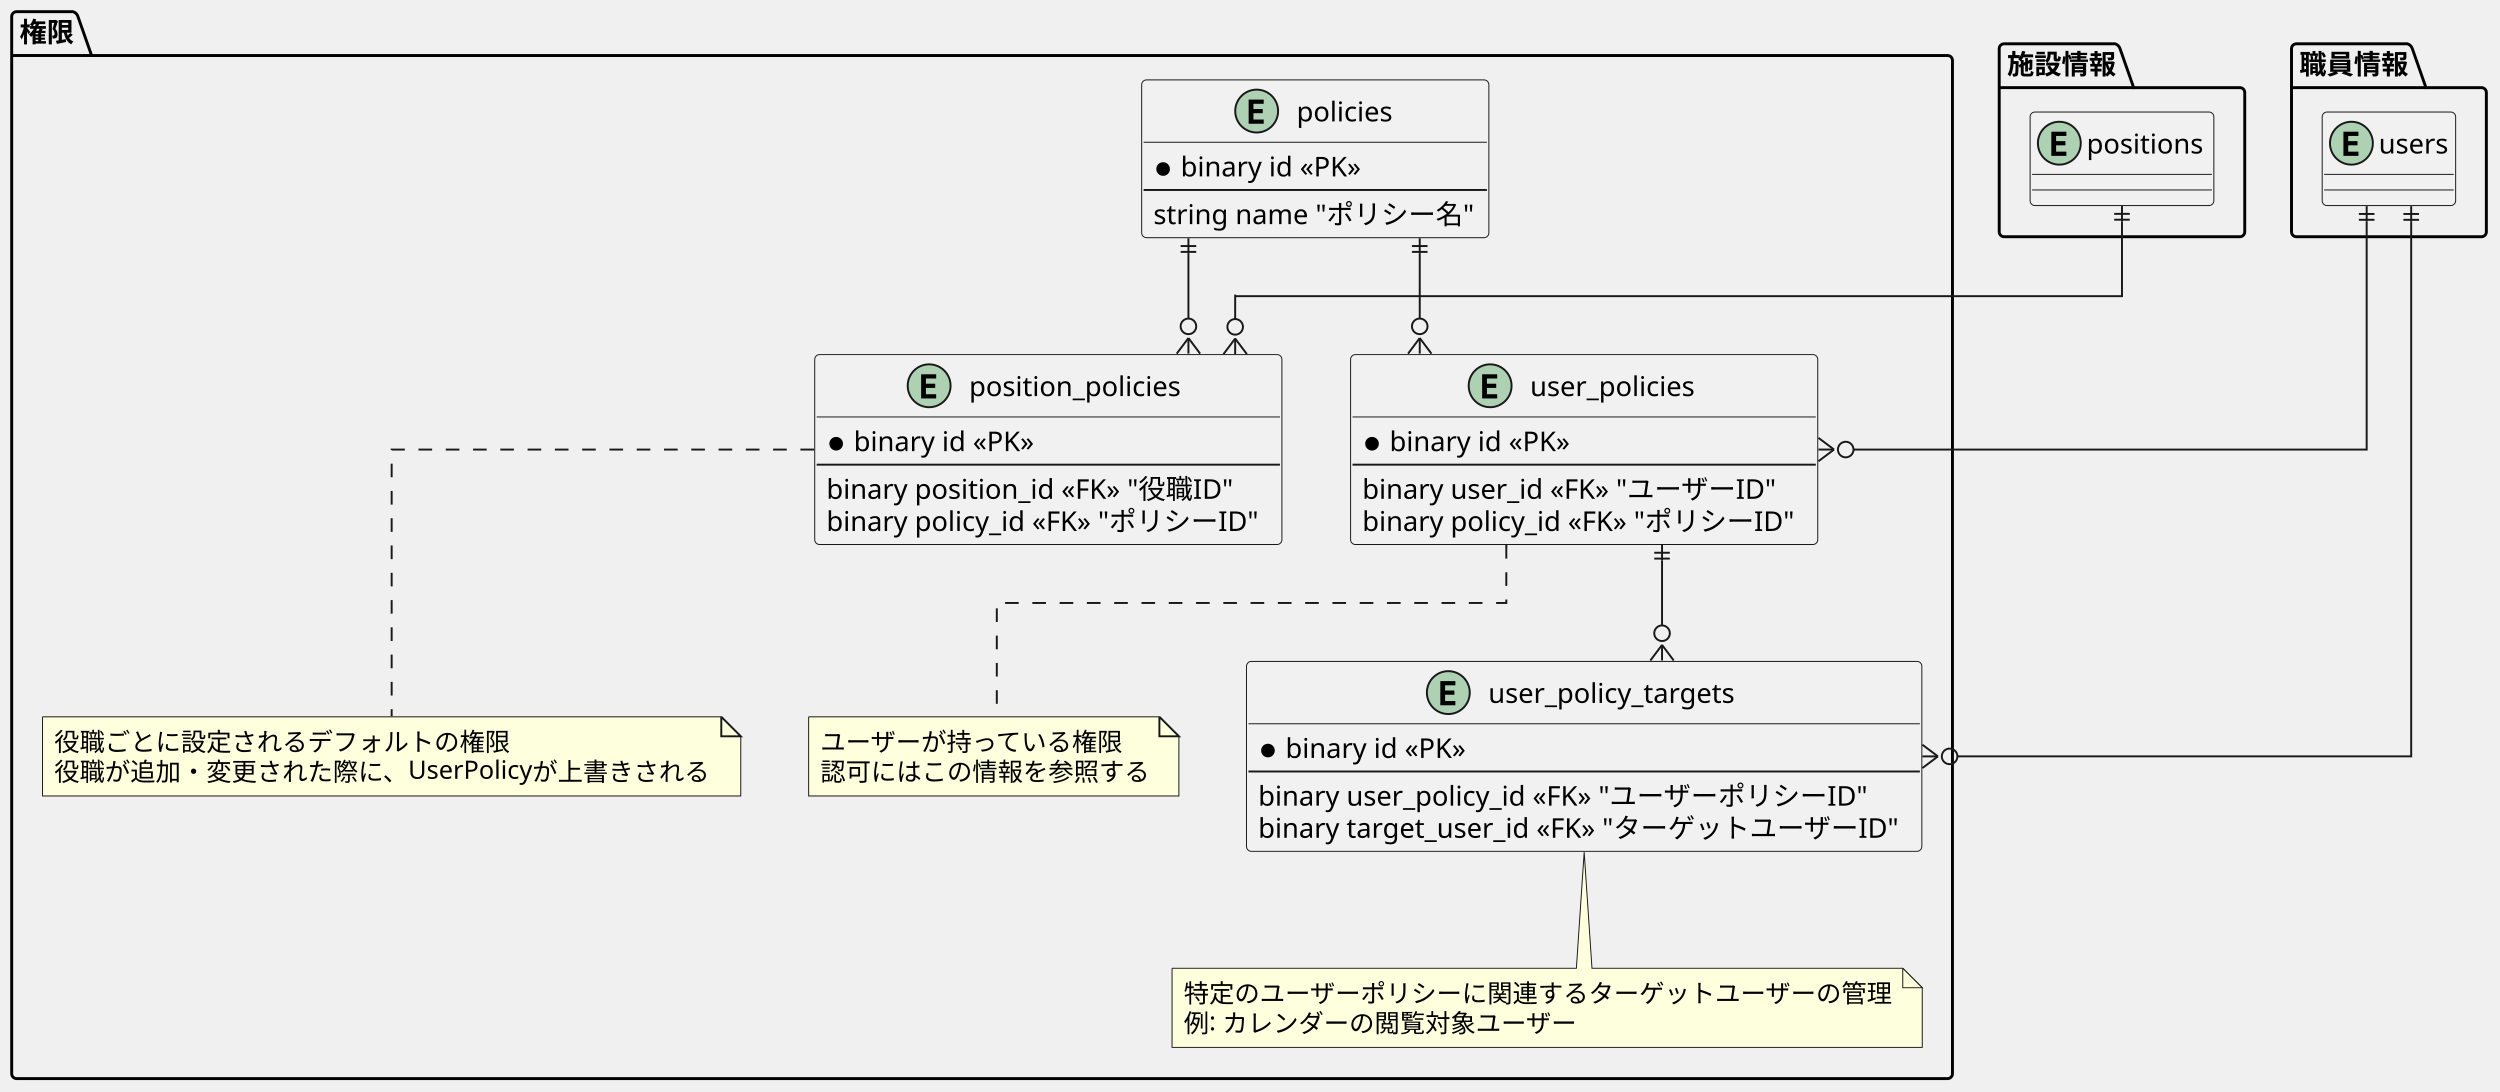
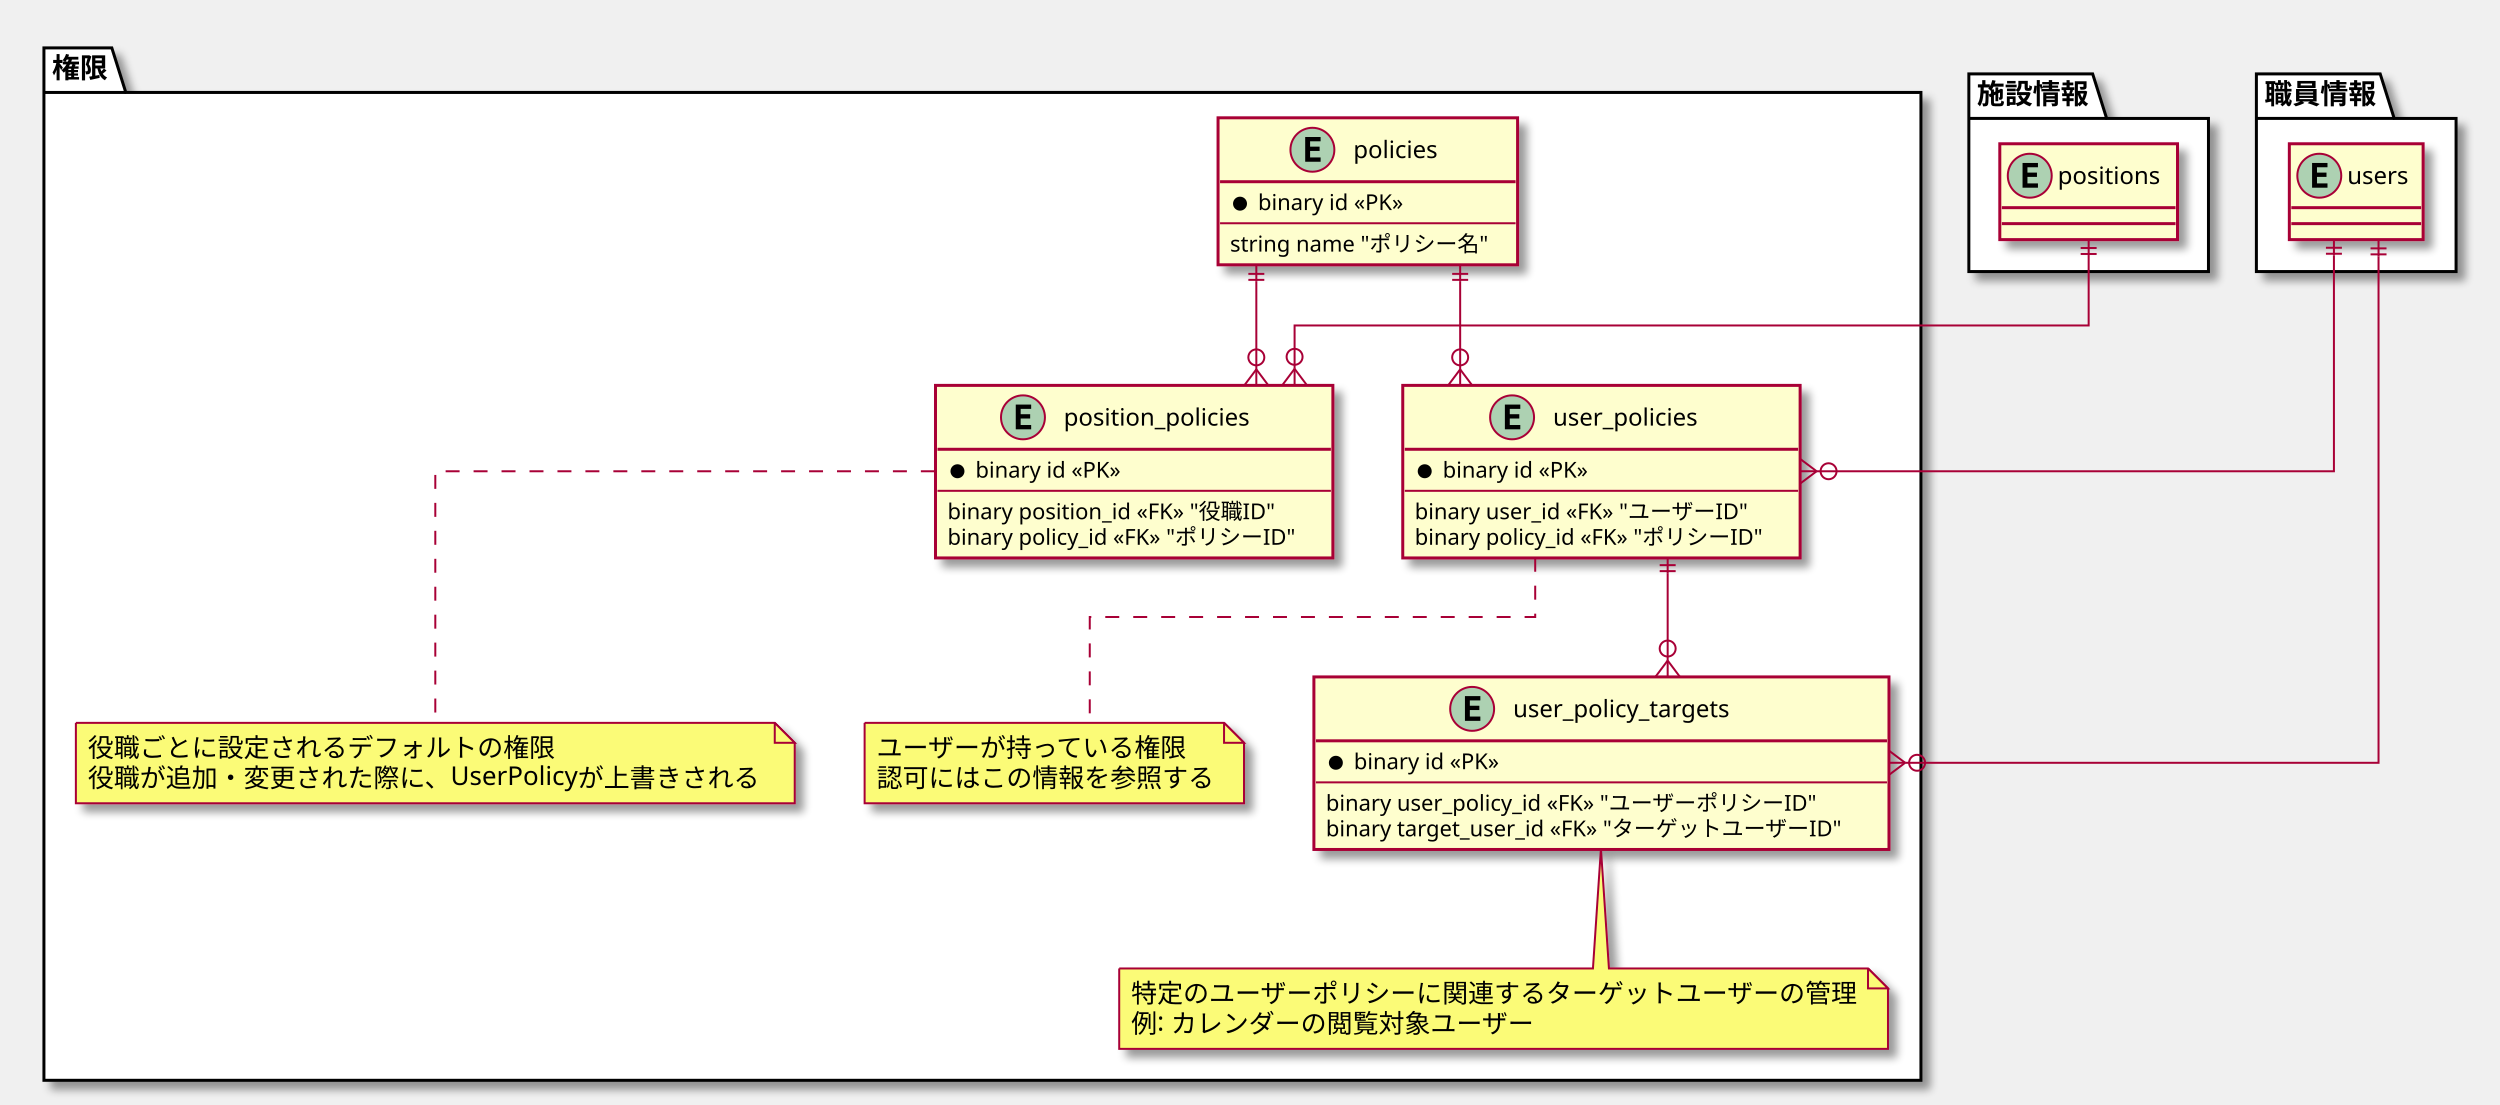
- <svg xmlns="http://www.w3.org/2000/svg" contentStyleType="text/css" height="560px" preserveAspectRatio="none" style="width:1283px;height:560px;background:#FFFFFF;" version="1.1" viewBox="0 0 1283 560" width="1283px" zoomAndPan="magnify">
-   <defs />
+ <svg xmlns="http://www.w3.org/2000/svg" contentScriptType="application/ecmascript" contentStyleType="text/css" height="553px" preserveAspectRatio="none" style="width:1252px;height:553px;" version="1.1" viewBox="0 0 1252 553" width="1252px" zoomAndPan="magnify">
+   <defs>
+     <filter height="300%" id="f13rucqhworear" width="300%" x="-1" y="-1">
+       <feGaussianBlur result="blurOut" stdDeviation="2.0" />
+       <feColorMatrix in="blurOut" result="blurOut2" type="matrix" values="0 0 0 0 0 0 0 0 0 0 0 0 0 0 0 0 0 0 .4 0" />
+       <feOffset dx="4.0" dy="4.0" in="blurOut2" result="blurOut3" />
+       <feBlend in="SourceGraphic" in2="blurOut3" mode="normal" />
+     </filter>
+   </defs>
  <g>
-     <g id="cluster_権限">
-       <path d="M8.5,6 L37.5,6 A3.75,3.75 0 0 1 40,8.5 L47,28.488 L999.5,28.488 A2.5,2.5 0 0 1 1002,30.988 L1002,551.03 A2.5,2.5 0 0 1 999.5,553.53 L8.5,553.53 A2.5,2.5 0 0 1 6,551.03 L6,8.5 A2.5,2.5 0 0 1 8.5,6 " fill="none" style="stroke:#000000;stroke-width:1.5;" />
-       <line style="stroke:#000000;stroke-width:1.5;" x1="6" x2="47" y1="28.488" y2="28.488" />
-       <text fill="#000000" font-family="sans-serif" font-size="14" font-weight="bold" lengthAdjust="spacing" textLength="28" x="10" y="21.535">権限</text>
-     </g>
-     <g id="cluster_職員情報">
-       <path d="M1178.5,22.49 L1235.5,22.49 A3.75,3.75 0 0 1 1238,24.99 L1245,44.978 L1273.5,44.978 A2.5,2.5 0 0 1 1276,47.478 L1276,118.99 A2.5,2.5 0 0 1 1273.5,121.49 L1178.5,121.49 A2.5,2.5 0 0 1 1176,118.99 L1176,24.99 A2.5,2.5 0 0 1 1178.5,22.49 " fill="none" style="stroke:#000000;stroke-width:1.5;" />
-       <line style="stroke:#000000;stroke-width:1.5;" x1="1176" x2="1245" y1="44.978" y2="44.978" />
-       <text fill="#000000" font-family="sans-serif" font-size="14" font-weight="bold" lengthAdjust="spacing" textLength="56" x="1180" y="38.025">職員情報</text>
-     </g>
-     <g id="cluster_施設情報">
-       <path d="M1028.5,22.49 L1085.5,22.49 A3.75,3.75 0 0 1 1088,24.99 L1095,44.978 L1149.5,44.978 A2.5,2.5 0 0 1 1152,47.478 L1152,118.99 A2.5,2.5 0 0 1 1149.5,121.49 L1028.5,121.49 A2.5,2.5 0 0 1 1026,118.99 L1026,24.99 A2.5,2.5 0 0 1 1028.5,22.49 " fill="none" style="stroke:#000000;stroke-width:1.5;" />
-       <line style="stroke:#000000;stroke-width:1.5;" x1="1026" x2="1095" y1="44.978" y2="44.978" />
-       <text fill="#000000" font-family="sans-serif" font-size="14" font-weight="bold" lengthAdjust="spacing" textLength="56" x="1030" y="38.025">施設情報</text>
-     </g>
-     <g id="elem_policies">
-       <rect codeLine="4" fill="#F1F1F1" height="80.977" id="policies" rx="2.5" ry="2.5" style="stroke:#181818;stroke-width:0.5;" width="178.175" x="585.91" y="41" />
-       <ellipse cx="644.918" cy="57" fill="#ADD1B2" rx="11" ry="11" style="stroke:#181818;stroke-width:1.0;" />
-       <path d="M648.532,63.5 L640.812,63.5 L640.812,51.107 L648.532,51.107 L648.532,53.265 L643.261,53.265 L643.261,55.938 L648.034,55.938 L648.034,58.096 L643.261,58.096 L643.261,61.342 L648.532,61.342 Z " fill="#000000" />
-       <text fill="#000000" font-family="sans-serif" font-size="14" lengthAdjust="spacing" textLength="51.659" x="665.418" y="62.291">policies</text>
-       <line style="stroke:#181818;stroke-width:0.5;" x1="586.91" x2="763.085" y1="73" y2="73" />
-       <ellipse cx="596.91" cy="86.744" fill="#000000" rx="3" ry="3" style="stroke:#000000;stroke-width:1.0;" />
-       <text fill="#000000" font-family="sans-serif" font-size="14" lengthAdjust="spacing" textLength="95.587" x="605.91" y="90.535">binary id «PK»</text>
-       <line style="stroke:#181818;stroke-width:1.0;" x1="586.91" x2="763.085" y1="97.488" y2="97.488" />
-       <text fill="#000000" font-family="sans-serif" font-size="14" lengthAdjust="spacing" textLength="166.175" x="591.91" y="115.023">string name "ポリシー名"</text>
-     </g>
-     <g id="elem_position_policies">
-       <rect codeLine="10" fill="#F1F1F1" height="97.465" id="position_policies" rx="2.5" ry="2.5" style="stroke:#181818;stroke-width:0.5;" width="239.753" x="418.12" y="181.98" />
-       <ellipse cx="476.834" cy="197.98" fill="#ADD1B2" rx="11" ry="11" style="stroke:#181818;stroke-width:1.0;" />
-       <path d="M480.448,204.48 L472.728,204.48 L472.728,192.087 L480.448,192.087 L480.448,194.245 L475.177,194.245 L475.177,196.918 L479.95,196.918 L479.95,199.076 L475.177,199.076 L475.177,202.322 L480.448,202.322 Z " fill="#000000" />
-       <text fill="#000000" font-family="sans-serif" font-size="14" lengthAdjust="spacing" textLength="113.825" x="497.334" y="203.271">position_policies</text>
-       <line style="stroke:#181818;stroke-width:0.5;" x1="419.12" x2="656.873" y1="213.98" y2="213.98" />
-       <ellipse cx="429.12" cy="227.724" fill="#000000" rx="3" ry="3" style="stroke:#000000;stroke-width:1.0;" />
-       <text fill="#000000" font-family="sans-serif" font-size="14" lengthAdjust="spacing" textLength="95.587" x="438.12" y="231.515">binary id «PK»</text>
-       <line style="stroke:#181818;stroke-width:1.0;" x1="419.12" x2="656.873" y1="238.468" y2="238.468" />
-       <text fill="#000000" font-family="sans-serif" font-size="14" lengthAdjust="spacing" textLength="214.929" x="424.12" y="256.003">binary position_id «FK» "役職ID"</text>
-       <text fill="#000000" font-family="sans-serif" font-size="14" lengthAdjust="spacing" textLength="227.753" x="424.12" y="272.492">binary policy_id «FK» "ポリシーID"</text>
-     </g>
-     <g id="elem_GMN5">
-       <path d="M21.83,367.87 L21.83,408.491 L380.163,408.491 L380.163,377.87 L370.163,367.87 L21.83,367.87 " fill="#FEFFDD" style="stroke:#181818;stroke-width:0.5;" />
-       <path d="M370.163,367.87 L370.163,377.87 L380.163,377.87 L370.163,367.87 " fill="#FEFFDD" style="stroke:#181818;stroke-width:1.0;" />
-       <text fill="#000000" font-family="sans-serif" font-size="13" lengthAdjust="spacing" textLength="234" x="27.83" y="385.438">役職ごとに設定されるデフォルトの権限</text>
-       <text fill="#000000" font-family="sans-serif" font-size="13" lengthAdjust="spacing" textLength="337.334" x="27.83" y="400.749">役職が追加・変更された際に、UserPolicyが上書きされる</text>
-     </g>
-     <g id="elem_user_policies">
-       <rect codeLine="21" fill="#F1F1F1" height="97.465" id="user_policies" rx="2.5" ry="2.5" style="stroke:#181818;stroke-width:0.5;" width="239.753" x="693.12" y="181.98" />
-       <ellipse cx="764.74" cy="197.98" fill="#ADD1B2" rx="11" ry="11" style="stroke:#181818;stroke-width:1.0;" />
-       <path d="M768.354,204.48 L760.635,204.48 L760.635,192.087 L768.354,192.087 L768.354,194.245 L763.083,194.245 L763.083,196.918 L767.856,196.918 L767.856,199.076 L763.083,199.076 L763.083,202.322 L768.354,202.322 Z " fill="#000000" />
-       <text fill="#000000" font-family="sans-serif" font-size="14" lengthAdjust="spacing" textLength="88.013" x="785.24" y="203.271">user_policies</text>
-       <line style="stroke:#181818;stroke-width:0.5;" x1="694.12" x2="931.873" y1="213.98" y2="213.98" />
-       <ellipse cx="704.12" cy="227.724" fill="#000000" rx="3" ry="3" style="stroke:#000000;stroke-width:1.0;" />
-       <text fill="#000000" font-family="sans-serif" font-size="14" lengthAdjust="spacing" textLength="95.587" x="713.12" y="231.515">binary id «PK»</text>
-       <line style="stroke:#181818;stroke-width:1.0;" x1="694.12" x2="931.873" y1="238.468" y2="238.468" />
-       <text fill="#000000" font-family="sans-serif" font-size="14" lengthAdjust="spacing" textLength="217.116" x="699.12" y="256.003">binary user_id «FK» "ユーザーID"</text>
-       <text fill="#000000" font-family="sans-serif" font-size="14" lengthAdjust="spacing" textLength="227.753" x="699.12" y="272.492">binary policy_id «FK» "ポリシーID"</text>
-     </g>
-     <g id="elem_GMN9">
-       <path d="M415,367.87 L415,408.491 L605,408.491 L605,377.87 L595,367.87 L415,367.87 " fill="#FEFFDD" style="stroke:#181818;stroke-width:0.5;" />
-       <path d="M595,367.87 L595,377.87 L605,377.87 L595,367.87 " fill="#FEFFDD" style="stroke:#181818;stroke-width:1.0;" />
-       <text fill="#000000" font-family="sans-serif" font-size="13" lengthAdjust="spacing" textLength="156" x="421" y="385.438">ユーザーが持っている権限</text>
-       <text fill="#000000" font-family="sans-serif" font-size="13" lengthAdjust="spacing" textLength="169" x="421" y="400.749">認可にはこの情報を参照する</text>
-     </g>
-     <g id="elem_user_policy_targets">
-       <rect codeLine="32" fill="#F1F1F1" height="97.465" id="user_policy_targets" rx="2.5" ry="2.5" style="stroke:#181818;stroke-width:0.5;" width="346.578" x="639.71" y="339.44" />
-       <ellipse cx="743.278" cy="355.44" fill="#ADD1B2" rx="11" ry="11" style="stroke:#181818;stroke-width:1.0;" />
-       <path d="M746.892,361.94 L739.172,361.94 L739.172,349.547 L746.892,349.547 L746.892,351.705 L741.621,351.705 L741.621,354.378 L746.394,354.378 L746.394,356.536 L741.621,356.536 L741.621,359.782 L746.892,359.782 Z " fill="#000000" />
-       <text fill="#000000" font-family="sans-serif" font-size="14" lengthAdjust="spacing" textLength="130.942" x="763.778" y="360.731">user_policy_targets</text>
-       <line style="stroke:#181818;stroke-width:0.5;" x1="640.71" x2="985.288" y1="371.44" y2="371.44" />
-       <ellipse cx="650.71" cy="385.184" fill="#000000" rx="3" ry="3" style="stroke:#000000;stroke-width:1.0;" />
-       <text fill="#000000" font-family="sans-serif" font-size="14" lengthAdjust="spacing" textLength="95.587" x="659.71" y="388.975">binary id «PK»</text>
-       <line style="stroke:#181818;stroke-width:1.0;" x1="640.71" x2="985.288" y1="395.928" y2="395.928" />
-       <text fill="#000000" font-family="sans-serif" font-size="14" lengthAdjust="spacing" textLength="320.106" x="645.71" y="413.463">binary user_policy_id «FK» "ユーザーポリシーID"</text>
-       <text fill="#000000" font-family="sans-serif" font-size="14" lengthAdjust="spacing" textLength="334.578" x="645.71" y="429.952">binary target_user_id «FK» "ターゲットユーザーID"</text>
-     </g>
-     <g id="elem_GMN13">
-       <path d="M601.5,496.91 L601.5,537.531 A0,0 0 0 0 601.5,537.531 L986.5,537.531 A0,0 0 0 0 986.5,537.531 L986.5,506.91 L976.5,496.91 L817,496.91 L813,437.33 L809,496.91 L601.5,496.91 A0,0 0 0 0 601.5,496.91 " fill="#FEFFDD" style="stroke:#181818;stroke-width:0.5;" />
-       <path d="M976.5,496.91 L976.5,506.91 L986.5,506.91 L976.5,496.91 " fill="#FEFFDD" style="stroke:#181818;stroke-width:0.5;" />
-       <text fill="#000000" font-family="sans-serif" font-size="13" lengthAdjust="spacing" textLength="364" x="607.5" y="514.478">特定のユーザーポリシーに関連するターゲットユーザーの管理</text>
-       <text fill="#000000" font-family="sans-serif" font-size="13" lengthAdjust="spacing" textLength="203.227" x="607.5" y="529.789">例: カレンダーの閲覧対象ユーザー</text>
-     </g>
-     <g id="elem_users">
-       <rect codeLine="45" fill="#F1F1F1" height="48" id="users" rx="2.5" ry="2.5" style="stroke:#181818;stroke-width:0.5;" width="68.49" x="1191.75" y="57.49" />
-       <ellipse cx="1206.75" cy="73.49" fill="#ADD1B2" rx="11" ry="11" style="stroke:#181818;stroke-width:1.0;" />
-       <path d="M1210.364,79.99 L1202.645,79.99 L1202.645,67.597 L1210.364,67.597 L1210.364,69.755 L1205.093,69.755 L1205.093,72.428 L1209.866,72.428 L1209.866,74.586 L1205.093,74.586 L1205.093,77.832 L1210.364,77.832 Z " fill="#000000" />
-       <text fill="#000000" font-family="sans-serif" font-size="14" lengthAdjust="spacing" textLength="36.49" x="1220.75" y="78.781">users</text>
-       <line style="stroke:#181818;stroke-width:0.5;" x1="1192.75" x2="1259.24" y1="89.49" y2="89.49" />
-       <line style="stroke:#181818;stroke-width:0.5;" x1="1192.75" x2="1259.24" y1="97.49" y2="97.49" />
-     </g>
-     <g id="elem_positions">
-       <rect codeLine="49" fill="#F1F1F1" height="48" id="positions" rx="2.5" ry="2.5" style="stroke:#181818;stroke-width:0.5;" width="94.303" x="1041.85" y="57.49" />
-       <ellipse cx="1056.85" cy="73.49" fill="#ADD1B2" rx="11" ry="11" style="stroke:#181818;stroke-width:1.0;" />
-       <path d="M1060.464,79.99 L1052.745,79.99 L1052.745,67.597 L1060.464,67.597 L1060.464,69.755 L1055.193,69.755 L1055.193,72.428 L1059.966,72.428 L1059.966,74.586 L1055.193,74.586 L1055.193,77.832 L1060.464,77.832 Z " fill="#000000" />
-       <text fill="#000000" font-family="sans-serif" font-size="14" lengthAdjust="spacing" textLength="62.303" x="1070.85" y="78.781">positions</text>
-       <line style="stroke:#181818;stroke-width:0.5;" x1="1042.85" x2="1135.153" y1="89.49" y2="89.49" />
-       <line style="stroke:#181818;stroke-width:0.5;" x1="1042.85" x2="1135.153" y1="97.49" y2="97.49" />
-     </g>
-     <g id="link_position_policies_GMN5">
-       <path d="M417.76,230.71 C320.98,230.71 201,230.71 201,230.71 C201,230.71 201,324.91 201,367.59 " fill="none" id="position_policies-GMN5" style="stroke:#181818;stroke-width:1.0;stroke-dasharray:7.0,7.0;" />
-     </g>
-     <g id="link_user_policies_GMN9">
-       <path d="M773.04,279.68 C773.04,295.69 773.04,309.44 773.04,309.44 C773.04,309.44 511.56,309.44 511.56,309.44 C511.56,309.44 511.56,344.16 511.56,367.49 " fill="none" id="user_policies-GMN9" style="stroke:#181818;stroke-width:1.0;stroke-dasharray:7.0,7.0;" />
-     </g>
-     <g id="link_policies_position_policies">
-       <path codeLine="52" d="M609.9,130.27 C609.9,148.56 609.9,144.3 609.9,163.49 " fill="none" id="policies-position_policies" style="stroke:#181818;stroke-width:1.0;" />
-       <line style="stroke:#181818;stroke-width:1.0;" x1="605.9" x2="613.9" y1="126.27" y2="126.27" />
-       <line style="stroke:#181818;stroke-width:1.0;" x1="605.9" x2="613.9" y1="129.27" y2="129.27" />
-       <line style="stroke:#181818;stroke-width:1.0;" x1="609.9" x2="609.9" y1="130.27" y2="122.27" />
-       <line style="stroke:#181818;stroke-width:1.0;" x1="609.9" x2="615.9" y1="173.49" y2="181.49" />
-       <line style="stroke:#181818;stroke-width:1.0;" x1="609.9" x2="603.9" y1="173.49" y2="181.49" />
-       <line style="stroke:#181818;stroke-width:1.0;" x1="609.9" x2="609.9" y1="173.49" y2="181.49" />
-       <ellipse cx="609.9" cy="167.49" fill="none" rx="4" ry="4" style="stroke:#181818;stroke-width:1.0;" />
-     </g>
-     <g id="link_policies_user_policies">
-       <path codeLine="53" d="M728.61,130.27 C728.61,148.56 728.61,144.3 728.61,163.49 " fill="none" id="policies-user_policies" style="stroke:#181818;stroke-width:1.0;" />
-       <line style="stroke:#181818;stroke-width:1.0;" x1="724.61" x2="732.61" y1="126.27" y2="126.27" />
-       <line style="stroke:#181818;stroke-width:1.0;" x1="724.61" x2="732.61" y1="129.27" y2="129.27" />
-       <line style="stroke:#181818;stroke-width:1.0;" x1="728.61" x2="728.61" y1="130.27" y2="122.27" />
-       <line style="stroke:#181818;stroke-width:1.0;" x1="728.61" x2="734.61" y1="173.49" y2="181.49" />
-       <line style="stroke:#181818;stroke-width:1.0;" x1="728.61" x2="722.61" y1="173.49" y2="181.49" />
-       <line style="stroke:#181818;stroke-width:1.0;" x1="728.61" x2="728.61" y1="173.49" y2="181.49" />
-       <ellipse cx="728.61" cy="167.49" fill="none" rx="4" ry="4" style="stroke:#181818;stroke-width:1.0;" />
-     </g>
-     <g id="link_users_user_policies">
-       <path codeLine="54" d="M1214.58,113.8 C1214.58,156.08 1214.58,230.71 1214.58,230.71 C1214.58,230.71 1069.53,230.71 951.22,230.71 " fill="none" id="users-user_policies" style="stroke:#181818;stroke-width:1.0;" />
-       <line style="stroke:#181818;stroke-width:1.0;" x1="1210.58" x2="1218.58" y1="109.8" y2="109.8" />
-       <line style="stroke:#181818;stroke-width:1.0;" x1="1210.58" x2="1218.58" y1="112.8" y2="112.8" />
-       <line style="stroke:#181818;stroke-width:1.0;" x1="1214.58" x2="1214.58" y1="113.8" y2="105.8" />
-       <line style="stroke:#181818;stroke-width:1.0;" x1="941.22" x2="933.22" y1="230.71" y2="236.71" />
-       <line style="stroke:#181818;stroke-width:1.0;" x1="941.22" x2="933.22" y1="230.71" y2="224.71" />
-       <line style="stroke:#181818;stroke-width:1.0;" x1="941.22" x2="933.22" y1="230.71" y2="230.71" />
-       <ellipse cx="947.22" cy="230.71" fill="none" rx="4" ry="4" style="stroke:#181818;stroke-width:1.0;" />
-     </g>
-     <g id="link_positions_position_policies">
-       <path codeLine="55" d="M1089,113.75 C1089,134.14 1089,151.98 1089,151.98 C1089,151.98 633.89,151.98 633.89,151.98 C633.89,151.98 633.89,147.73 633.89,163.74 " fill="none" id="positions-position_policies" style="stroke:#181818;stroke-width:1.0;" />
-       <line style="stroke:#181818;stroke-width:1.0;" x1="1085" x2="1093" y1="109.75" y2="109.75" />
-       <line style="stroke:#181818;stroke-width:1.0;" x1="1085" x2="1093" y1="112.75" y2="112.75" />
-       <line style="stroke:#181818;stroke-width:1.0;" x1="1089" x2="1089" y1="113.75" y2="105.75" />
-       <line style="stroke:#181818;stroke-width:1.0;" x1="633.89" x2="639.89" y1="173.74" y2="181.74" />
-       <line style="stroke:#181818;stroke-width:1.0;" x1="633.89" x2="627.89" y1="173.74" y2="181.74" />
-       <line style="stroke:#181818;stroke-width:1.0;" x1="633.89" x2="633.89" y1="173.74" y2="181.74" />
-       <ellipse cx="633.89" cy="167.74" fill="none" rx="4" ry="4" style="stroke:#181818;stroke-width:1.0;" />
-     </g>
-     <g id="link_user_policies_user_policy_targets">
-       <path codeLine="56" d="M852.96,287.67 C852.96,306.54 852.96,302.08 852.96,320.98 " fill="none" id="user_policies-user_policy_targets" style="stroke:#181818;stroke-width:1.0;" />
-       <line style="stroke:#181818;stroke-width:1.0;" x1="848.96" x2="856.96" y1="283.67" y2="283.67" />
-       <line style="stroke:#181818;stroke-width:1.0;" x1="848.96" x2="856.96" y1="286.67" y2="286.67" />
-       <line style="stroke:#181818;stroke-width:1.0;" x1="852.96" x2="852.96" y1="287.67" y2="279.67" />
-       <line style="stroke:#181818;stroke-width:1.0;" x1="852.96" x2="858.96" y1="330.98" y2="338.98" />
-       <line style="stroke:#181818;stroke-width:1.0;" x1="852.96" x2="846.96" y1="330.98" y2="338.98" />
-       <line style="stroke:#181818;stroke-width:1.0;" x1="852.96" x2="852.96" y1="330.98" y2="338.98" />
-       <ellipse cx="852.96" cy="324.98" fill="none" rx="4" ry="4" style="stroke:#181818;stroke-width:1.0;" />
-     </g>
-     <g id="link_users_user_policy_targets">
-       <path codeLine="57" d="M1237.42,113.81 C1237.42,186.35 1237.42,388.18 1237.42,388.18 C1237.42,388.18 1121.83,388.18 1004.54,388.18 " fill="none" id="users-user_policy_targets" style="stroke:#181818;stroke-width:1.0;" />
-       <line style="stroke:#181818;stroke-width:1.0;" x1="1233.42" x2="1241.42" y1="109.81" y2="109.81" />
-       <line style="stroke:#181818;stroke-width:1.0;" x1="1233.42" x2="1241.42" y1="112.81" y2="112.81" />
-       <line style="stroke:#181818;stroke-width:1.0;" x1="1237.42" x2="1237.42" y1="113.81" y2="105.81" />
-       <line style="stroke:#181818;stroke-width:1.0;" x1="994.54" x2="986.54" y1="388.18" y2="394.18" />
-       <line style="stroke:#181818;stroke-width:1.0;" x1="994.54" x2="986.54" y1="388.18" y2="382.18" />
-       <line style="stroke:#181818;stroke-width:1.0;" x1="994.54" x2="986.54" y1="388.18" y2="388.18" />
-       <ellipse cx="1000.54" cy="388.18" fill="none" rx="4" ry="4" style="stroke:#181818;stroke-width:1.0;" />
-     </g>
+     <polygon fill="#FFFFFF" filter="url(#f13rucqhworear)" points="22,24,56,24,63,46.297,962,46.297,962,541,22,541,22,24" style="stroke: #000000; stroke-width: 1.5;" />
+     <line style="stroke: #000000; stroke-width: 1.5;" x1="22" x2="63" y1="46.297" y2="46.297" />
+     <text fill="#000000" font-family="sans-serif" font-size="14" font-weight="bold" lengthAdjust="spacingAndGlyphs" textLength="28" x="26" y="38.995">権限</text>
+     <polygon fill="#FFFFFF" filter="url(#f13rucqhworear)" points="1130,37,1192,37,1199,59.297,1230,59.297,1230,136,1130,136,1130,37" style="stroke: #000000; stroke-width: 1.5;" />
+     <line style="stroke: #000000; stroke-width: 1.5;" x1="1130" x2="1199" y1="59.297" y2="59.297" />
+     <text fill="#000000" font-family="sans-serif" font-size="14" font-weight="bold" lengthAdjust="spacingAndGlyphs" textLength="56" x="1134" y="51.995">職員情報</text>
+     <polygon fill="#FFFFFF" filter="url(#f13rucqhworear)" points="986,37,1048,37,1055,59.297,1106,59.297,1106,136,986,136,986,37" style="stroke: #000000; stroke-width: 1.5;" />
+     <line style="stroke: #000000; stroke-width: 1.5;" x1="986" x2="1055" y1="59.297" y2="59.297" />
+     <text fill="#000000" font-family="sans-serif" font-size="14" font-weight="bold" lengthAdjust="spacingAndGlyphs" textLength="56" x="990" y="51.995">施設情報</text>
+     <rect fill="#FEFECE" filter="url(#f13rucqhworear)" height="73.609" id="policies" style="stroke: #A80036; stroke-width: 1.5;" width="150" x="610" y="59" />
+     <ellipse cx="657.25" cy="75" fill="#ADD1B2" rx="11" ry="11" style="stroke: #A80036; stroke-width: 1.0;" />
+     <path d="M661.359,81 L653.641,81 L653.641,68.609 L661.359,68.609 L661.359,70.766 L656.094,70.766 L656.094,73.438 L660.859,73.438 L660.859,75.594 L656.094,75.594 L656.094,78.844 L661.359,78.844 L661.359,81 Z " />
+     <text fill="#000000" font-family="sans-serif" font-size="12" lengthAdjust="spacingAndGlyphs" textLength="47" x="677.75" y="79.154">policies</text>
+     <line style="stroke: #A80036; stroke-width: 1.5;" x1="611" x2="759" y1="91" y2="91" />
+     <ellipse cx="621" cy="102" fill="#000000" rx="3" ry="3" style="stroke: #000000; stroke-width: 1.0;" />
+     <text fill="#000000" font-family="sans-serif" font-size="11" lengthAdjust="spacingAndGlyphs" textLength="81" x="630" y="105.21">binary id «PK»</text>
+     <line style="stroke: #A80036; stroke-width: 1.0;" x1="611" x2="759" y1="111.805" y2="111.805" />
+     <text fill="#000000" font-family="sans-serif" font-size="11" lengthAdjust="spacingAndGlyphs" textLength="138" x="616" y="126.015">string name "ポリシー名"</text>
+     <rect fill="#FEFECE" filter="url(#f13rucqhworear)" height="86.414" id="position_policies" style="stroke: #A80036; stroke-width: 1.5;" width="199" x="468.5" y="193" />
+     <ellipse cx="512.3" cy="209" fill="#ADD1B2" rx="11" ry="11" style="stroke: #A80036; stroke-width: 1.0;" />
+     <path d="M516.409,215 L508.691,215 L508.691,202.609 L516.409,202.609 L516.409,204.766 L511.144,204.766 L511.144,207.438 L515.909,207.438 L515.909,209.594 L511.144,209.594 L511.144,212.844 L516.409,212.844 L516.409,215 Z " />
+     <text fill="#000000" font-family="sans-serif" font-size="12" lengthAdjust="spacingAndGlyphs" textLength="103" x="532.7" y="213.154">position_policies</text>
+     <line style="stroke: #A80036; stroke-width: 1.5;" x1="469.5" x2="666.5" y1="225" y2="225" />
+     <ellipse cx="479.5" cy="236" fill="#000000" rx="3" ry="3" style="stroke: #000000; stroke-width: 1.0;" />
+     <text fill="#000000" font-family="sans-serif" font-size="11" lengthAdjust="spacingAndGlyphs" textLength="81" x="488.5" y="239.21">binary id «PK»</text>
+     <line style="stroke: #A80036; stroke-width: 1.0;" x1="469.5" x2="666.5" y1="245.805" y2="245.805" />
+     <text fill="#000000" font-family="sans-serif" font-size="11" lengthAdjust="spacingAndGlyphs" textLength="178" x="474.5" y="260.015">binary position_id «FK» "役職ID"</text>
+     <text fill="#000000" font-family="sans-serif" font-size="11" lengthAdjust="spacingAndGlyphs" textLength="187" x="474.5" y="272.82">binary policy_id «FK» "ポリシーID"</text>
+     <path d="M38,362 L38,402.266 L398,402.266 L398,372 L388,362 L38,362 " fill="#FBFB77" filter="url(#f13rucqhworear)" style="stroke: #A80036; stroke-width: 1.0;" />
+     <path d="M388,362 L388,372 L398,372 L388,362 " fill="#FBFB77" style="stroke: #A80036; stroke-width: 1.0;" />
+     <text fill="#000000" font-family="sans-serif" font-size="13" lengthAdjust="spacingAndGlyphs" textLength="234" x="44" y="379.067">役職ごとに設定されるデフォルトの権限</text>
+     <text fill="#000000" font-family="sans-serif" font-size="13" lengthAdjust="spacingAndGlyphs" textLength="339" x="44" y="394.2">役職が追加・変更された際に、UserPolicyが上書きされる</text>
+     <rect fill="#FEFECE" filter="url(#f13rucqhworear)" height="86.414" id="user_policies" style="stroke: #A80036; stroke-width: 1.5;" width="199" x="702.5" y="193" />
+     <ellipse cx="757.25" cy="209" fill="#ADD1B2" rx="11" ry="11" style="stroke: #A80036; stroke-width: 1.0;" />
+     <path d="M761.359,215 L753.641,215 L753.641,202.609 L761.359,202.609 L761.359,204.766 L756.094,204.766 L756.094,207.438 L760.859,207.438 L760.859,209.594 L756.094,209.594 L756.094,212.844 L761.359,212.844 L761.359,215 Z " />
+     <text fill="#000000" font-family="sans-serif" font-size="12" lengthAdjust="spacingAndGlyphs" textLength="81" x="777.75" y="213.154">user_policies</text>
+     <line style="stroke: #A80036; stroke-width: 1.5;" x1="703.5" x2="900.5" y1="225" y2="225" />
+     <ellipse cx="713.5" cy="236" fill="#000000" rx="3" ry="3" style="stroke: #000000; stroke-width: 1.0;" />
+     <text fill="#000000" font-family="sans-serif" font-size="11" lengthAdjust="spacingAndGlyphs" textLength="81" x="722.5" y="239.21">binary id «PK»</text>
+     <line style="stroke: #A80036; stroke-width: 1.0;" x1="703.5" x2="900.5" y1="245.805" y2="245.805" />
+     <text fill="#000000" font-family="sans-serif" font-size="11" lengthAdjust="spacingAndGlyphs" textLength="181" x="708.5" y="260.015">binary user_id «FK» "ユーザーID"</text>
+     <text fill="#000000" font-family="sans-serif" font-size="11" lengthAdjust="spacingAndGlyphs" textLength="187" x="708.5" y="272.82">binary policy_id «FK» "ポリシーID"</text>
+     <path d="M433,362 L433,402.266 L623,402.266 L623,372 L613,362 L433,362 " fill="#FBFB77" filter="url(#f13rucqhworear)" style="stroke: #A80036; stroke-width: 1.0;" />
+     <path d="M613,362 L613,372 L623,372 L613,362 " fill="#FBFB77" style="stroke: #A80036; stroke-width: 1.0;" />
+     <text fill="#000000" font-family="sans-serif" font-size="13" lengthAdjust="spacingAndGlyphs" textLength="156" x="439" y="379.067">ユーザーが持っている権限</text>
+     <text fill="#000000" font-family="sans-serif" font-size="13" lengthAdjust="spacingAndGlyphs" textLength="169" x="439" y="394.2">認可にはこの情報を参照する</text>
+     <rect fill="#FEFECE" filter="url(#f13rucqhworear)" height="86.414" id="user_policy_targets" style="stroke: #A80036; stroke-width: 1.5;" width="288" x="658" y="339" />
+     <ellipse cx="737.25" cy="355" fill="#ADD1B2" rx="11" ry="11" style="stroke: #A80036; stroke-width: 1.0;" />
+     <path d="M741.359,361 L733.641,361 L733.641,348.609 L741.359,348.609 L741.359,350.766 L736.094,350.766 L736.094,353.438 L740.859,353.438 L740.859,355.594 L736.094,355.594 L736.094,358.844 L741.359,358.844 L741.359,361 Z " />
+     <text fill="#000000" font-family="sans-serif" font-size="12" lengthAdjust="spacingAndGlyphs" textLength="121" x="757.75" y="359.154">user_policy_targets</text>
+     <line style="stroke: #A80036; stroke-width: 1.5;" x1="659" x2="945" y1="371" y2="371" />
+     <ellipse cx="669" cy="382" fill="#000000" rx="3" ry="3" style="stroke: #000000; stroke-width: 1.0;" />
+     <text fill="#000000" font-family="sans-serif" font-size="11" lengthAdjust="spacingAndGlyphs" textLength="81" x="678" y="385.21">binary id «PK»</text>
+     <line style="stroke: #A80036; stroke-width: 1.0;" x1="659" x2="945" y1="391.805" y2="391.805" />
+     <text fill="#000000" font-family="sans-serif" font-size="11" lengthAdjust="spacingAndGlyphs" textLength="263" x="664" y="406.015">binary user_policy_id «FK» "ユーザーポリシーID"</text>
+     <text fill="#000000" font-family="sans-serif" font-size="11" lengthAdjust="spacingAndGlyphs" textLength="276" x="664" y="418.82">binary target_user_id «FK» "ターゲットユーザーID"</text>
+     <path d="M560.5,485 L560.5,525.266 A0,0 0 0 0 560.5,525.266 L945.5,525.266 A0,0 0 0 0 945.5,525.266 L945.5,495 L935.5,485 L805.75,485 L801.75,425.02 L797.75,485 L560.5,485 A0,0 0 0 0 560.5,485 " fill="#FBFB77" filter="url(#f13rucqhworear)" style="stroke: #A80036; stroke-width: 1.0;" />
+     <path d="M935.5,485 L935.5,495 L945.5,495 L935.5,485 " fill="#FBFB77" style="stroke: #A80036; stroke-width: 1.0;" />
+     <text fill="#000000" font-family="sans-serif" font-size="13" lengthAdjust="spacingAndGlyphs" textLength="364" x="566.5" y="502.067">特定のユーザーポリシーに関連するターゲットユーザーの管理</text>
+     <text fill="#000000" font-family="sans-serif" font-size="13" lengthAdjust="spacingAndGlyphs" textLength="203" x="566.5" y="517.2">例: カレンダーの閲覧対象ユーザー</text>
+     <rect fill="#FEFECE" filter="url(#f13rucqhworear)" height="48" id="users" style="stroke: #A80036; stroke-width: 1.5;" width="67" x="1146.5" y="72" />
+     <ellipse cx="1161.5" cy="88" fill="#ADD1B2" rx="11" ry="11" style="stroke: #A80036; stroke-width: 1.0;" />
+     <path d="M1165.609,94 L1157.891,94 L1157.891,81.609 L1165.609,81.609 L1165.609,83.766 L1160.344,83.766 L1160.344,86.438 L1165.109,86.438 L1165.109,88.594 L1160.344,88.594 L1160.344,91.844 L1165.609,91.844 L1165.609,94 Z " />
+     <text fill="#000000" font-family="sans-serif" font-size="12" lengthAdjust="spacingAndGlyphs" textLength="35" x="1175.5" y="92.154">users</text>
+     <line style="stroke: #A80036; stroke-width: 1.5;" x1="1147.5" x2="1212.5" y1="104" y2="104" />
+     <line style="stroke: #A80036; stroke-width: 1.5;" x1="1147.5" x2="1212.5" y1="112" y2="112" />
+     <rect fill="#FEFECE" filter="url(#f13rucqhworear)" height="48" id="positions" style="stroke: #A80036; stroke-width: 1.5;" width="89" x="1001.5" y="72" />
+     <ellipse cx="1016.5" cy="88" fill="#ADD1B2" rx="11" ry="11" style="stroke: #A80036; stroke-width: 1.0;" />
+     <path d="M1020.609,94 L1012.891,94 L1012.891,81.609 L1020.609,81.609 L1020.609,83.766 L1015.344,83.766 L1015.344,86.438 L1020.109,86.438 L1020.109,88.594 L1015.344,88.594 L1015.344,91.844 L1020.609,91.844 L1020.609,94 Z " />
+     <text fill="#000000" font-family="sans-serif" font-size="12" lengthAdjust="spacingAndGlyphs" textLength="57" x="1030.5" y="92.154">positions</text>
+     <line style="stroke: #A80036; stroke-width: 1.5;" x1="1002.5" x2="1089.5" y1="104" y2="104" />
+     <line style="stroke: #A80036; stroke-width: 1.5;" x1="1002.5" x2="1089.5" y1="112" y2="112" />
+     <path d="M468.17,236 C364.72,236 218,236 218,236 C218,236 218,321.58 218,361.7 " fill="none" id="position_policies-GMN5" style="stroke: #A80036; stroke-width: 1.0; stroke-dasharray: 7.0,7.0;" />
+     <path d="M768.83,279.31 C768.83,295.03 768.83,309 768.83,309 C768.83,309 545.75,309 545.75,309 C545.75,309 545.75,340.07 545.75,361.67 " fill="none" id="user_policies-GMN9" style="stroke: #A80036; stroke-width: 1.0; stroke-dasharray: 7.0,7.0;" />
+     <path d="M629.17,141.15 C629.17,141.15 629.17,184.97 629.17,184.97 " fill="none" id="policies-position_policies" style="stroke: #A80036; stroke-width: 1.0;" />
+     <line style="stroke: #A80036; stroke-width: 1.0;" x1="629.17" x2="635.17" y1="184.97" y2="192.97" />
+     <line style="stroke: #A80036; stroke-width: 1.0;" x1="629.17" x2="623.17" y1="184.97" y2="192.97" />
+     <line style="stroke: #A80036; stroke-width: 1.0;" x1="629.17" x2="629.17" y1="184.97" y2="192.97" />
+     <ellipse cx="629.17" cy="178.97" fill="none" rx="4" ry="4" style="stroke: #A80036; stroke-width: 1.0;" />
+     <line style="stroke: #A80036; stroke-width: 1.0;" x1="625.17" x2="633.17" y1="137.15" y2="137.15" />
+     <line style="stroke: #A80036; stroke-width: 1.0;" x1="625.17" x2="633.17" y1="140.15" y2="140.15" />
+     <line style="stroke: #A80036; stroke-width: 1.0;" x1="629.17" x2="629.17" y1="141.15" y2="133.15" />
+     <path d="M731.25,141.15 C731.25,141.15 731.25,184.97 731.25,184.97 " fill="none" id="policies-user_policies" style="stroke: #A80036; stroke-width: 1.0;" />
+     <line style="stroke: #A80036; stroke-width: 1.0;" x1="731.25" x2="737.25" y1="184.97" y2="192.97" />
+     <line style="stroke: #A80036; stroke-width: 1.0;" x1="731.25" x2="725.25" y1="184.97" y2="192.97" />
+     <line style="stroke: #A80036; stroke-width: 1.0;" x1="731.25" x2="731.25" y1="184.97" y2="192.97" />
+     <ellipse cx="731.25" cy="178.97" fill="none" rx="4" ry="4" style="stroke: #A80036; stroke-width: 1.0;" />
+     <line style="stroke: #A80036; stroke-width: 1.0;" x1="727.25" x2="735.25" y1="137.15" y2="137.15" />
+     <line style="stroke: #A80036; stroke-width: 1.0;" x1="727.25" x2="735.25" y1="140.15" y2="140.15" />
+     <line style="stroke: #A80036; stroke-width: 1.0;" x1="731.25" x2="731.25" y1="141.15" y2="133.15" />
+     <path d="M1168.83,128.07 C1168.83,128.07 1168.83,236 1168.83,236 C1168.83,236 909.75,236 909.75,236 " fill="none" id="users-user_policies" style="stroke: #A80036; stroke-width: 1.0;" />
+     <line style="stroke: #A80036; stroke-width: 1.0;" x1="909.75" x2="901.75" y1="236" y2="242" />
+     <line style="stroke: #A80036; stroke-width: 1.0;" x1="909.75" x2="901.75" y1="236" y2="230" />
+     <line style="stroke: #A80036; stroke-width: 1.0;" x1="909.75" x2="901.75" y1="236" y2="236" />
+     <ellipse cx="915.75" cy="236" fill="none" rx="4" ry="4" style="stroke: #A80036; stroke-width: 1.0;" />
+     <line style="stroke: #A80036; stroke-width: 1.0;" x1="1164.83" x2="1172.83" y1="124.07" y2="124.07" />
+     <line style="stroke: #A80036; stroke-width: 1.0;" x1="1164.83" x2="1172.83" y1="127.07" y2="127.07" />
+     <line style="stroke: #A80036; stroke-width: 1.0;" x1="1168.83" x2="1168.83" y1="128.07" y2="120.07" />
+     <path d="M1046,128.19 C1046,128.19 1046,163 1046,163 C1046,163 648.33,163 648.33,163 C648.33,163 648.33,184.69 648.33,184.69 " fill="none" id="positions-position_policies" style="stroke: #A80036; stroke-width: 1.0;" />
+     <line style="stroke: #A80036; stroke-width: 1.0;" x1="648.33" x2="654.33" y1="184.69" y2="192.69" />
+     <line style="stroke: #A80036; stroke-width: 1.0;" x1="648.33" x2="642.33" y1="184.69" y2="192.69" />
+     <line style="stroke: #A80036; stroke-width: 1.0;" x1="648.33" x2="648.33" y1="184.69" y2="192.69" />
+     <ellipse cx="648.33" cy="178.69" fill="none" rx="4" ry="4" style="stroke: #A80036; stroke-width: 1.0;" />
+     <line style="stroke: #A80036; stroke-width: 1.0;" x1="1042" x2="1050" y1="124.19" y2="124.19" />
+     <line style="stroke: #A80036; stroke-width: 1.0;" x1="1042" x2="1050" y1="127.19" y2="127.19" />
+     <line style="stroke: #A80036; stroke-width: 1.0;" x1="1046" x2="1046" y1="128.19" y2="120.19" />
+     <path d="M835.17,287.02 C835.17,287.02 835.17,330.79 835.17,330.79 " fill="none" id="user_policies-user_policy_targets" style="stroke: #A80036; stroke-width: 1.0;" />
+     <line style="stroke: #A80036; stroke-width: 1.0;" x1="835.17" x2="841.17" y1="330.79" y2="338.79" />
+     <line style="stroke: #A80036; stroke-width: 1.0;" x1="835.17" x2="829.17" y1="330.79" y2="338.79" />
+     <line style="stroke: #A80036; stroke-width: 1.0;" x1="835.17" x2="835.17" y1="330.79" y2="338.79" />
+     <ellipse cx="835.17" cy="324.79" fill="none" rx="4" ry="4" style="stroke: #A80036; stroke-width: 1.0;" />
+     <line style="stroke: #A80036; stroke-width: 1.0;" x1="831.17" x2="839.17" y1="283.02" y2="283.02" />
+     <line style="stroke: #A80036; stroke-width: 1.0;" x1="831.17" x2="839.17" y1="286.02" y2="286.02" />
+     <line style="stroke: #A80036; stroke-width: 1.0;" x1="835.17" x2="835.17" y1="287.02" y2="279.02" />
+     <path d="M1191.17,128.38 C1191.17,128.38 1191.17,382 1191.17,382 C1191.17,382 954.08,382 954.08,382 " fill="none" id="users-user_policy_targets" style="stroke: #A80036; stroke-width: 1.0;" />
+     <line style="stroke: #A80036; stroke-width: 1.0;" x1="954.08" x2="946.08" y1="382" y2="388" />
+     <line style="stroke: #A80036; stroke-width: 1.0;" x1="954.08" x2="946.08" y1="382" y2="376" />
+     <line style="stroke: #A80036; stroke-width: 1.0;" x1="954.08" x2="946.08" y1="382" y2="382" />
+     <ellipse cx="960.08" cy="382" fill="none" rx="4" ry="4" style="stroke: #A80036; stroke-width: 1.0;" />
+     <line style="stroke: #A80036; stroke-width: 1.0;" x1="1187.17" x2="1195.17" y1="124.38" y2="124.38" />
+     <line style="stroke: #A80036; stroke-width: 1.0;" x1="1187.17" x2="1195.17" y1="127.38" y2="127.38" />
+     <line style="stroke: #A80036; stroke-width: 1.0;" x1="1191.17" x2="1191.17" y1="128.38" y2="120.38" />
  </g>
</svg>
